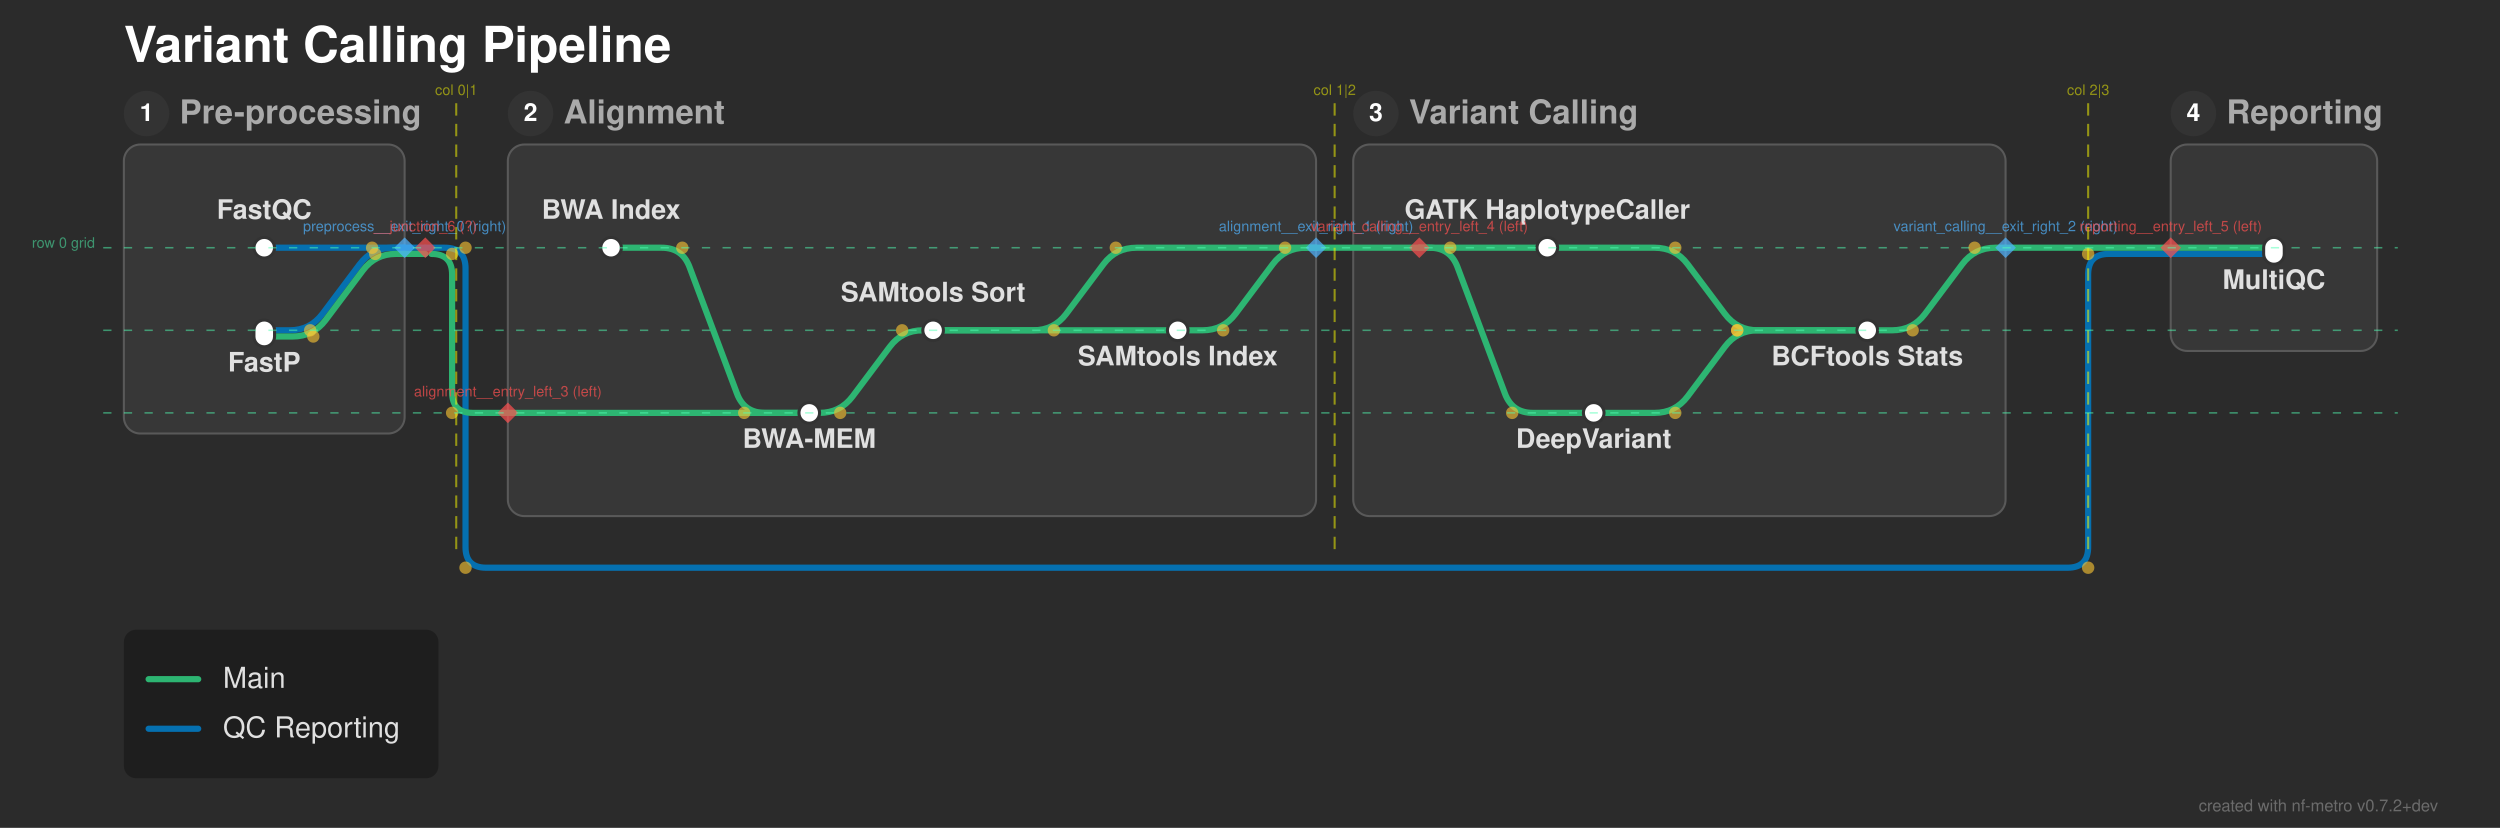
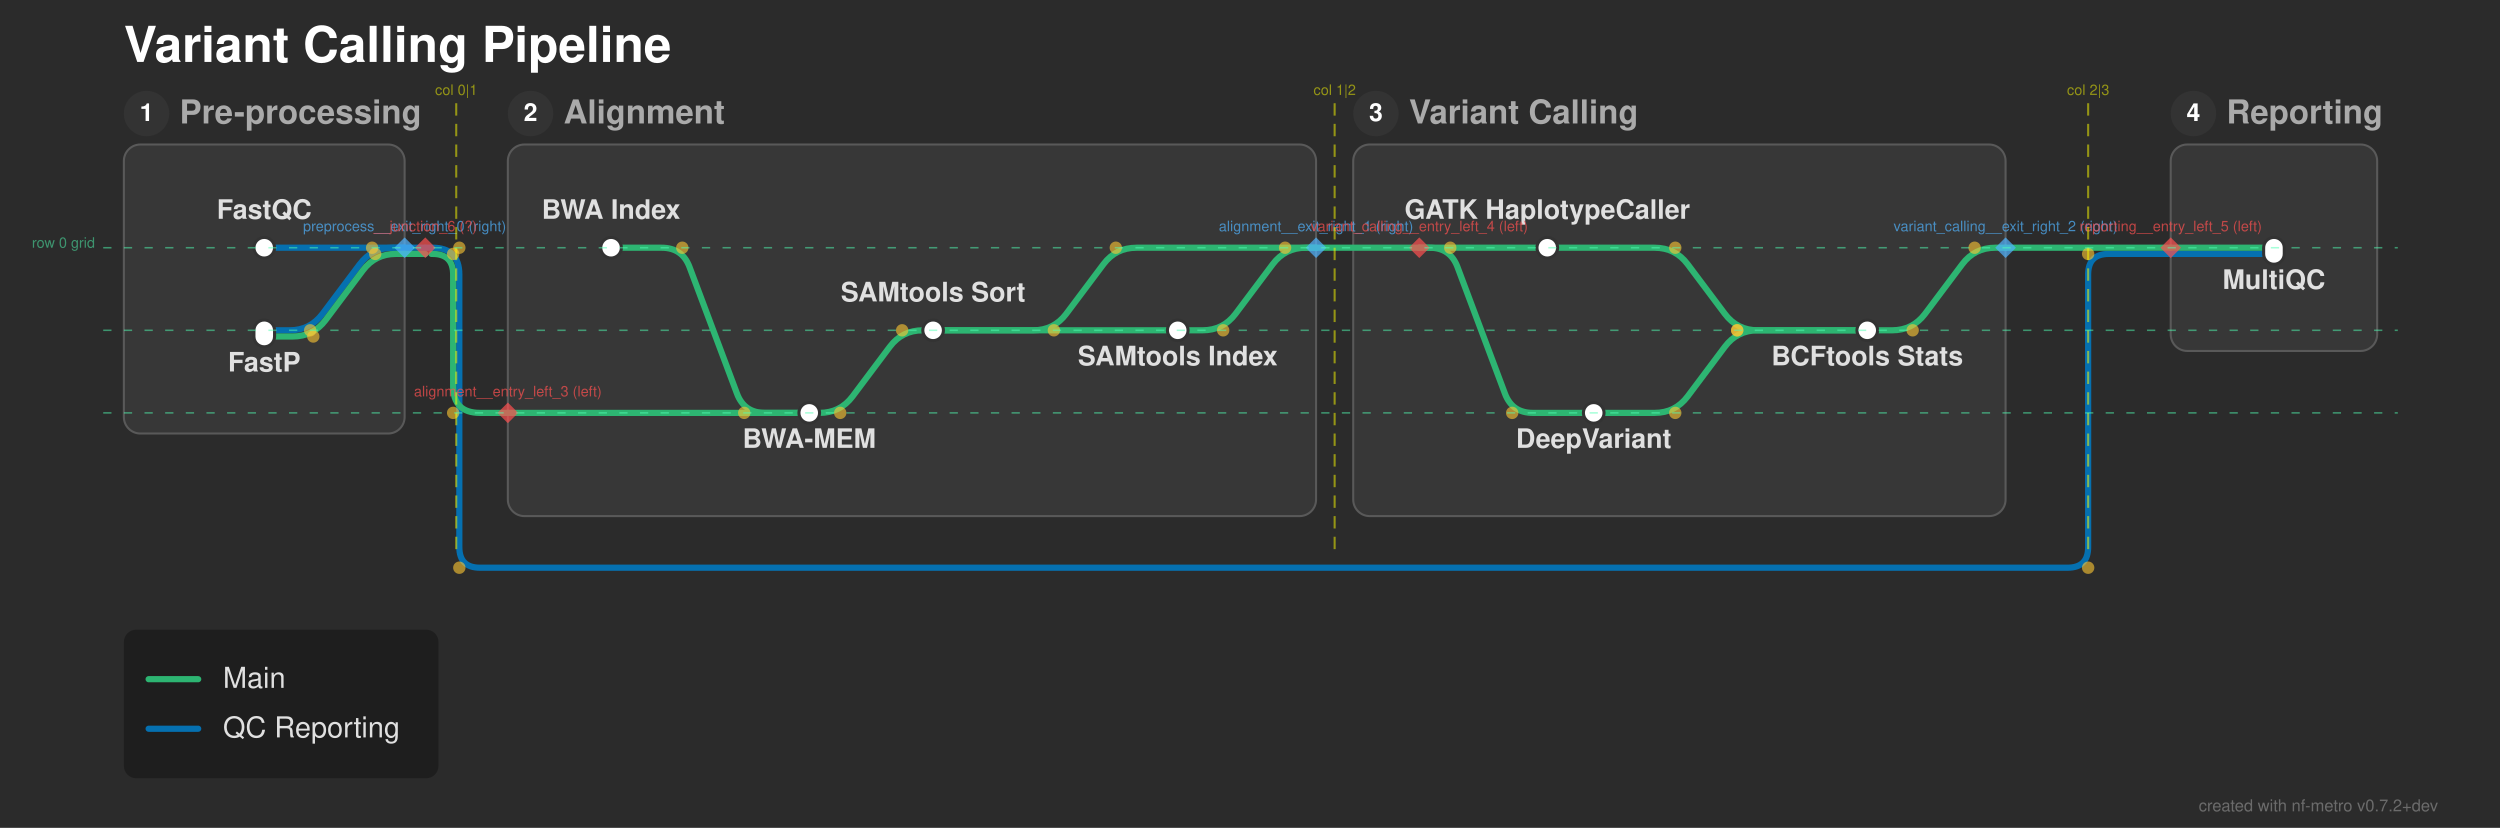
<svg xmlns="http://www.w3.org/2000/svg" width="1211" height="401" viewBox="0 0 1211 401">
  <defs>
</defs>
  <rect x="0" y="0" width="1211" height="401" fill="#2b2b2b" />
  <text x="60.0" y="30.0" font-size="24.0" fill="#ffffff" font-family="'Helvetica Neue', Helvetica, Arial, sans-serif" font-weight="bold" class="nf-metro-title">Variant Calling Pipeline</text>
  <rect x="60.0" y="70.0" width="136.0" height="140.0" rx="8" ry="8" fill="#373737" stroke="#595959" stroke-width="1.0" class="nf-metro-section-box" data-section-id="preprocess" data-section-lines="main,qc" />
  <circle cx="71.0" cy="55.0" r="11" fill="#333333" class="nf-metro-section-num-circle" data-section-id="preprocess" />
  <text x="71.0" y="55.0" font-size="12" fill="#ffffff" font-family="'Helvetica Neue', Helvetica, Arial, sans-serif" font-weight="bold" text-anchor="middle" dy="0.3em" data-section-id="preprocess">1</text>
  <text x="87.0" y="55.0" font-size="16.0" fill="#aaaaaa" font-family="'Helvetica Neue', Helvetica, Arial, sans-serif" font-weight="bold" dy="0.3em" class="nf-metro-section-label" data-section-id="preprocess">Pre-processing</text>
  <rect x="246.0" y="70.0" width="391.5" height="180.0" rx="8" ry="8" fill="#373737" stroke="#595959" stroke-width="1.0" class="nf-metro-section-box" data-section-id="alignment" data-section-lines="main" />
  <circle cx="257.0" cy="55.0" r="11" fill="#333333" class="nf-metro-section-num-circle" data-section-id="alignment" />
  <text x="257.0" y="55.0" font-size="12" fill="#ffffff" font-family="'Helvetica Neue', Helvetica, Arial, sans-serif" font-weight="bold" text-anchor="middle" dy="0.3em" data-section-id="alignment">2</text>
  <text x="273.0" y="55.0" font-size="16.0" fill="#aaaaaa" font-family="'Helvetica Neue', Helvetica, Arial, sans-serif" font-weight="bold" dy="0.3em" class="nf-metro-section-label" data-section-id="alignment">Alignment</text>
  <rect x="655.5" y="70.0" width="316.0" height="180.0" rx="8" ry="8" fill="#373737" stroke="#595959" stroke-width="1.0" class="nf-metro-section-box" data-section-id="variant_calling" data-section-lines="main" />
  <circle cx="666.5" cy="55.0" r="11" fill="#333333" class="nf-metro-section-num-circle" data-section-id="variant_calling" />
  <text x="666.5" y="55.0" font-size="12" fill="#ffffff" font-family="'Helvetica Neue', Helvetica, Arial, sans-serif" font-weight="bold" text-anchor="middle" dy="0.3em" data-section-id="variant_calling">3</text>
  <text x="682.5" y="55.0" font-size="16.0" fill="#aaaaaa" font-family="'Helvetica Neue', Helvetica, Arial, sans-serif" font-weight="bold" dy="0.3em" class="nf-metro-section-label" data-section-id="variant_calling">Variant Calling</text>
  <rect x="1051.5" y="70.0" width="100.0" height="100.0" rx="8" ry="8" fill="#373737" stroke="#595959" stroke-width="1.0" class="nf-metro-section-box" data-section-id="reporting" data-section-lines="main,qc" />
  <circle cx="1062.5" cy="55.0" r="11" fill="#333333" class="nf-metro-section-num-circle" data-section-id="reporting" />
  <text x="1062.5" y="55.0" font-size="12" fill="#ffffff" font-family="'Helvetica Neue', Helvetica, Arial, sans-serif" font-weight="bold" text-anchor="middle" dy="0.3em" data-section-id="reporting">4</text>
  <text x="1078.5" y="55.0" font-size="16.0" fill="#aaaaaa" font-family="'Helvetica Neue', Helvetica, Arial, sans-serif" font-weight="bold" dy="0.3em" class="nf-metro-section-label" data-section-id="reporting">Reporting</text>
  <path d="M128.0,120.0 L196.0,120.0" stroke="#0570b0" stroke-width="3.0" stroke-linecap="round" class="metro-line-qc" data-line-id="qc" />
  <path d="M1051.5,123.0 L1101.5,123.0" stroke="#0570b0" stroke-width="3.0" stroke-linecap="round" class="metro-line-qc" data-line-id="qc" />
  <path d="M128.0,160.0 L140.25,160.0 Q150.25,160.0,156.25,152.0 L174.25,128.0 Q180.25,120.0,190.25,120.0 L196.0,120.0" stroke="#0570b0" stroke-width="3.0" fill="none" stroke-linecap="round" stroke-linejoin="round" class="metro-line-qc" data-line-id="qc" />
  <path d="M196.0,120.0 L206.0,120.0" stroke="#0570b0" stroke-width="3.0" stroke-linecap="round" class="metro-line-qc" data-line-id="qc" />
-   <path d="M206.0,120.0 L215.5,120.0 Q225.5,120.0,225.5,130.0 L225.5,265.0 Q225.5,275.0,235.5,275.0 L1001.5,275.0 Q1011.5,275.0,1011.5,265.0 L1011.5,133.0 Q1011.5,123.0,1021.5,123.0 L1051.5,123.0" stroke="#0570b0" stroke-width="3.0" fill="none" stroke-linecap="round" stroke-linejoin="round" class="metro-line-qc" data-line-id="qc" />
+   <path d="M206.0,120.0 L209.5,120.0 Q222.5,120.0,222.5,133.0 L222.5,265.0 Q222.5,275.0,232.5,275.0 L1001.5,275.0 Q1011.5,275.0,1011.5,265.0 L1011.5,133.0 Q1011.5,123.0,1021.5,123.0 L1051.5,123.0" stroke="#0570b0" stroke-width="3.0" fill="none" stroke-linecap="round" stroke-linejoin="round" class="metro-line-qc" data-line-id="qc" />
  <path d="M296.0,120.0 L320.5,120.0 Q330.5,120.0,334.011,129.363 L356.989,190.637 Q360.5,200.0,370.5,200.0 L392.0,200.0" stroke="#2db572" stroke-width="3.0" fill="none" stroke-linecap="round" stroke-linejoin="round" class="metro-line-main" data-line-id="main" />
  <path d="M392.0,200.0 L397.0,200.0 Q407.0,200.0,413.0,192.0 L431.0,168.0 Q437.0,160.0,447.0,160.0 L452.0,160.0" stroke="#2db572" stroke-width="3.0" fill="none" stroke-linecap="round" stroke-linejoin="round" class="metro-line-main" data-line-id="main" />
  <path d="M452.0,160.0 L570.5,160.0" stroke="#2db572" stroke-width="3.0" stroke-linecap="round" class="metro-line-main" data-line-id="main" />
  <path d="M749.5,120.0 L801.5,120.0 Q811.5,120.0,817.5,128.0 L835.5,152.0 Q841.5,160.0,851.5,160.0 L904.5,160.0" stroke="#2db572" stroke-width="3.0" fill="none" stroke-linecap="round" stroke-linejoin="round" class="metro-line-main" data-line-id="main" />
  <path d="M772.0,200.0 L801.5,200.0 Q811.5,200.0,817.5,192.0 L835.5,168.0 Q841.5,160.0,851.5,160.0 L904.5,160.0" stroke="#2db572" stroke-width="3.0" fill="none" stroke-linecap="round" stroke-linejoin="round" class="metro-line-main" data-line-id="main" />
  <path d="M128.0,163.0 L141.75,163.0 Q151.75,163.0,157.75,155.0 L175.75,131.0 Q181.75,123.0,191.75,123.0 L196.0,123.0" stroke="#2db572" stroke-width="3.0" fill="none" stroke-linecap="round" stroke-linejoin="round" class="metro-line-main" data-line-id="main" />
  <path d="M246.0,200.0 L392.0,200.0" stroke="#2db572" stroke-width="3.0" stroke-linecap="round" class="metro-line-main" data-line-id="main" />
  <path d="M452.0,160.0 L500.5,160.0 Q510.5,160.0,516.5,152.0 L534.5,128.0 Q540.5,120.0,550.5,120.0 L637.5,120.0" stroke="#2db572" stroke-width="3.0" fill="none" stroke-linecap="round" stroke-linejoin="round" class="metro-line-main" data-line-id="main" />
  <path d="M687.5,120.0 L749.5,120.0" stroke="#2db572" stroke-width="3.0" stroke-linecap="round" class="metro-line-main" data-line-id="main" />
  <path d="M687.5,120.0 L692.5,120.0 Q702.5,120.0,706.011,129.363 L728.989,190.637 Q732.5,200.0,742.5,200.0 L772.0,200.0" stroke="#2db572" stroke-width="3.0" fill="none" stroke-linecap="round" stroke-linejoin="round" class="metro-line-main" data-line-id="main" />
  <path d="M570.5,160.0 L582.5,160.0 Q592.5,160.0,598.5,152.0 L616.5,128.0 Q622.5,120.0,632.5,120.0 L637.5,120.0" stroke="#2db572" stroke-width="3.0" fill="none" stroke-linecap="round" stroke-linejoin="round" class="metro-line-main" data-line-id="main" />
  <path d="M904.5,160.0 L916.5,160.0 Q926.5,160.0,932.5,152.0 L950.5,128.0 Q956.5,120.0,966.5,120.0 L971.5,120.0" stroke="#2db572" stroke-width="3.0" fill="none" stroke-linecap="round" stroke-linejoin="round" class="metro-line-main" data-line-id="main" />
  <path d="M1051.5,120.0 L1101.5,120.0" stroke="#2db572" stroke-width="3.0" stroke-linecap="round" class="metro-line-main" data-line-id="main" />
  <path d="M196.0,123.0 L206.0,123.0" stroke="#2db572" stroke-width="3.0" stroke-linecap="round" class="metro-line-main" data-line-id="main" />
-   <path d="M209.0,123.0 L209.0,123.0 Q219.0,123.0,219.0,133.0 L219.0,190.0 Q219.0,200.0,229.0,200.0 L246.0,200.0" stroke="#2db572" stroke-width="3.0" fill="none" stroke-linecap="round" stroke-linejoin="round" class="metro-line-main" data-line-id="main" />
+   <path d="M209.0,123.0 L209.5,123.0 Q219.5,123.0,219.5,133.0 L219.5,187.0 Q219.5,200.0,232.5,200.0 L246.0,200.0" stroke="#2db572" stroke-width="3.0" fill="none" stroke-linecap="round" stroke-linejoin="round" class="metro-line-main" data-line-id="main" />
  <path d="M637.5,120.0 L687.5,120.0" stroke="#2db572" stroke-width="3.0" stroke-linecap="round" class="metro-line-main" data-line-id="main" />
  <path d="M971.5,120.0 L1051.5,120.0" stroke="#2db572" stroke-width="3.0" stroke-linecap="round" class="metro-line-main" data-line-id="main" />
  <rect x="123.0" y="115.0" width="10.0" height="10.0" rx="5.0" ry="5.0" fill="#ffffff" stroke="#333333" stroke-width="1.5" class="nf-metro-station" data-station-id="fastqc" data-station-lines="qc" data-station-label="FastQC" data-section-id="preprocess" data-section-name="Pre-processing" />
  <rect x="123.0" y="155.0" width="10.0" height="13.0" rx="5.0" ry="5.0" fill="#ffffff" stroke="#333333" stroke-width="1.5" class="nf-metro-station" data-station-id="fastp" data-station-lines="main,qc" data-station-label="FastP" data-section-id="preprocess" data-section-name="Pre-processing" />
  <rect x="291.0" y="115.0" width="10.0" height="10.0" rx="5.0" ry="5.0" fill="#ffffff" stroke="#333333" stroke-width="1.5" class="nf-metro-station" data-station-id="bwa_index" data-station-lines="main" data-station-label="BWA Index" data-section-id="alignment" data-section-name="Alignment" />
  <rect x="387.0" y="195.0" width="10.0" height="10.0" rx="5.0" ry="5.0" fill="#ffffff" stroke="#333333" stroke-width="1.5" class="nf-metro-station" data-station-id="bwa_mem" data-station-lines="main" data-station-label="BWA-MEM" data-section-id="alignment" data-section-name="Alignment" />
  <rect x="447.0" y="155.0" width="10.0" height="10.0" rx="5.0" ry="5.0" fill="#ffffff" stroke="#333333" stroke-width="1.5" class="nf-metro-station" data-station-id="samtools_sort" data-station-lines="main" data-station-label="SAMtools Sort" data-section-id="alignment" data-section-name="Alignment" />
  <rect x="565.5" y="155.0" width="10.0" height="10.0" rx="5.0" ry="5.0" fill="#ffffff" stroke="#333333" stroke-width="1.5" class="nf-metro-station" data-station-id="samtools_index" data-station-lines="main" data-station-label="SAMtools Index" data-section-id="alignment" data-section-name="Alignment" />
  <rect x="744.5" y="115.0" width="10.0" height="10.0" rx="5.0" ry="5.0" fill="#ffffff" stroke="#333333" stroke-width="1.5" class="nf-metro-station" data-station-id="gatk" data-station-lines="main" data-station-label="GATK HaplotypeCaller" data-section-id="variant_calling" data-section-name="Variant Calling" />
  <rect x="767.0" y="195.0" width="10.0" height="10.0" rx="5.0" ry="5.0" fill="#ffffff" stroke="#333333" stroke-width="1.5" class="nf-metro-station" data-station-id="deepvariant" data-station-lines="main" data-station-label="DeepVariant" data-section-id="variant_calling" data-section-name="Variant Calling" />
  <rect x="899.5" y="155.0" width="10.0" height="10.0" rx="5.0" ry="5.0" fill="#ffffff" stroke="#333333" stroke-width="1.5" class="nf-metro-station" data-station-id="bcftools" data-station-lines="main" data-station-label="BCFtools Stats" data-section-id="variant_calling" data-section-name="Variant Calling" />
  <rect x="1096.5" y="115.0" width="10.0" height="13.0" rx="5.0" ry="5.0" fill="#ffffff" stroke="#333333" stroke-width="1.5" class="nf-metro-station" data-station-id="multiqc" data-station-lines="main,qc" data-station-label="MultiQC" data-section-id="reporting" data-section-name="Reporting" />
  <text x="296.0" y="106.0" font-size="13.0" fill="#e0e0e0" font-family="'Helvetica Neue', Helvetica, Arial, sans-serif" font-weight="bold" text-anchor="middle" dominant-baseline="auto" data-station-id="bwa_index" class="nf-metro-station-label">BWA Index</text>
  <text x="749.5" y="106.0" font-size="13.0" fill="#e0e0e0" font-family="'Helvetica Neue', Helvetica, Arial, sans-serif" font-weight="bold" text-anchor="middle" dominant-baseline="auto" data-station-id="gatk" class="nf-metro-station-label">GATK HaplotypeCaller</text>
  <text x="772.0" y="211.0" font-size="13.0" fill="#e0e0e0" font-family="'Helvetica Neue', Helvetica, Arial, sans-serif" font-weight="bold" text-anchor="middle" dominant-baseline="hanging" data-station-id="deepvariant" class="nf-metro-station-label">DeepVariant</text>
  <text x="128.0" y="106.0" font-size="13.0" fill="#e0e0e0" font-family="'Helvetica Neue', Helvetica, Arial, sans-serif" font-weight="bold" text-anchor="middle" dominant-baseline="auto" data-station-id="fastqc" class="nf-metro-station-label">FastQC</text>
  <text x="1101.5" y="134.0" font-size="13.0" fill="#e0e0e0" font-family="'Helvetica Neue', Helvetica, Arial, sans-serif" font-weight="bold" text-anchor="middle" dominant-baseline="hanging" data-station-id="multiqc" class="nf-metro-station-label">MultiQC</text>
  <text x="128.0" y="174.0" font-size="13.0" fill="#e0e0e0" font-family="'Helvetica Neue', Helvetica, Arial, sans-serif" font-weight="bold" text-anchor="middle" dominant-baseline="hanging" data-station-id="fastp" class="nf-metro-station-label">FastP</text>
  <text x="904.5" y="171.0" font-size="13.0" fill="#e0e0e0" font-family="'Helvetica Neue', Helvetica, Arial, sans-serif" font-weight="bold" text-anchor="middle" dominant-baseline="hanging" data-station-id="bcftools" class="nf-metro-station-label">BCFtools Stats</text>
  <text x="392.0" y="211.0" font-size="13.0" fill="#e0e0e0" font-family="'Helvetica Neue', Helvetica, Arial, sans-serif" font-weight="bold" text-anchor="middle" dominant-baseline="hanging" data-station-id="bwa_mem" class="nf-metro-station-label">BWA-MEM</text>
  <text x="452.0" y="146.0" font-size="13.0" fill="#e0e0e0" font-family="'Helvetica Neue', Helvetica, Arial, sans-serif" font-weight="bold" text-anchor="middle" dominant-baseline="auto" data-station-id="samtools_sort" class="nf-metro-station-label">SAMtools Sort</text>
  <text x="570.5" y="171.0" font-size="13.0" fill="#e0e0e0" font-family="'Helvetica Neue', Helvetica, Arial, sans-serif" font-weight="bold" text-anchor="middle" dominant-baseline="hanging" data-station-id="samtools_index" class="nf-metro-station-label">SAMtools Index</text>
  <circle cx="330.5" cy="120.0" r="3.0" fill="rgba(255, 200, 50, 0.6)" />
  <circle cx="360.5" cy="200.0" r="3.0" fill="rgba(255, 200, 50, 0.6)" />
  <circle cx="407.0" cy="200.0" r="3.0" fill="rgba(255, 200, 50, 0.6)" />
  <circle cx="437.0" cy="160.0" r="3.0" fill="rgba(255, 200, 50, 0.6)" />
  <circle cx="811.5" cy="120.0" r="3.0" fill="rgba(255, 200, 50, 0.6)" />
  <circle cx="841.5" cy="160.0" r="3.0" fill="rgba(255, 200, 50, 0.6)" />
  <circle cx="811.5" cy="200.0" r="3.0" fill="rgba(255, 200, 50, 0.6)" />
  <circle cx="841.5" cy="160.0" r="3.0" fill="rgba(255, 200, 50, 0.6)" />
  <circle cx="151.75" cy="163.0" r="3.0" fill="rgba(255, 200, 50, 0.6)" />
  <circle cx="181.75" cy="123.0" r="3.0" fill="rgba(255, 200, 50, 0.6)" />
  <circle cx="510.5" cy="160.0" r="3.0" fill="rgba(255, 200, 50, 0.6)" />
  <circle cx="540.5" cy="120.0" r="3.0" fill="rgba(255, 200, 50, 0.6)" />
  <circle cx="702.5" cy="120.0" r="3.0" fill="rgba(255, 200, 50, 0.6)" />
  <circle cx="732.5" cy="200.0" r="3.0" fill="rgba(255, 200, 50, 0.6)" />
  <circle cx="592.5" cy="160.0" r="3.0" fill="rgba(255, 200, 50, 0.6)" />
  <circle cx="622.5" cy="120.0" r="3.0" fill="rgba(255, 200, 50, 0.6)" />
  <circle cx="926.5" cy="160.0" r="3.0" fill="rgba(255, 200, 50, 0.6)" />
  <circle cx="956.5" cy="120.0" r="3.0" fill="rgba(255, 200, 50, 0.6)" />
  <circle cx="150.25" cy="160.0" r="3.0" fill="rgba(255, 200, 50, 0.6)" />
  <circle cx="180.25" cy="120.0" r="3.0" fill="rgba(255, 200, 50, 0.6)" />
-   <circle cx="219.0" cy="123.0" r="3.0" fill="rgba(255, 200, 50, 0.6)" />
-   <circle cx="219.0" cy="200.0" r="3.0" fill="rgba(255, 200, 50, 0.6)" />
-   <circle cx="225.5" cy="120.0" r="3.0" fill="rgba(255, 200, 50, 0.6)" />
-   <circle cx="225.5" cy="275.0" r="3.0" fill="rgba(255, 200, 50, 0.6)" />
+   <circle cx="219.5" cy="123.0" r="3.0" fill="rgba(255, 200, 50, 0.6)" />
+   <circle cx="219.5" cy="200.0" r="3.0" fill="rgba(255, 200, 50, 0.6)" />
+   <circle cx="222.5" cy="120.0" r="3.0" fill="rgba(255, 200, 50, 0.6)" />
+   <circle cx="222.5" cy="275.0" r="3.0" fill="rgba(255, 200, 50, 0.6)" />
  <circle cx="1011.5" cy="275.0" r="3.0" fill="rgba(255, 200, 50, 0.6)" />
  <circle cx="1011.5" cy="123.0" r="3.0" fill="rgba(255, 200, 50, 0.6)" />
  <path d="M196.0,115.0 L201.0,120.0 L196.0,125.0 L191.0,120.0 Z" fill="rgba(80, 180, 255, 0.7)" stroke="none" />
  <text x="196.0" y="112.0" font-size="7" fill="rgba(80, 180, 255, 0.7)" font-family="'Helvetica Neue', Helvetica, Arial, sans-serif" text-anchor="middle" dominant-baseline="auto">preprocess__exit_right_0 (right)</text>
  <path d="M637.5,115.0 L642.5,120.0 L637.5,125.0 L632.5,120.0 Z" fill="rgba(80, 180, 255, 0.7)" stroke="none" />
  <text x="637.5" y="112.0" font-size="7" fill="rgba(80, 180, 255, 0.7)" font-family="'Helvetica Neue', Helvetica, Arial, sans-serif" text-anchor="middle" dominant-baseline="auto">alignment__exit_right_1 (right)</text>
  <path d="M971.5,115.0 L976.5,120.0 L971.5,125.0 L966.5,120.0 Z" fill="rgba(80, 180, 255, 0.7)" stroke="none" />
  <text x="971.5" y="112.0" font-size="7" fill="rgba(80, 180, 255, 0.7)" font-family="'Helvetica Neue', Helvetica, Arial, sans-serif" text-anchor="middle" dominant-baseline="auto">variant_calling__exit_right_2 (right)</text>
  <path d="M246.0,195.0 L251.0,200.0 L246.0,205.0 L241.0,200.0 Z" fill="rgba(255, 80, 80, 0.7)" stroke="none" />
  <text x="246.0" y="192.0" font-size="7" fill="rgba(255, 80, 80, 0.7)" font-family="'Helvetica Neue', Helvetica, Arial, sans-serif" text-anchor="middle" dominant-baseline="auto">alignment__entry_left_3 (left)</text>
  <path d="M687.5,115.0 L692.5,120.0 L687.5,125.0 L682.5,120.0 Z" fill="rgba(255, 80, 80, 0.7)" stroke="none" />
  <text x="687.5" y="112.0" font-size="7" fill="rgba(255, 80, 80, 0.7)" font-family="'Helvetica Neue', Helvetica, Arial, sans-serif" text-anchor="middle" dominant-baseline="auto">variant_calling__entry_left_4 (left)</text>
  <path d="M1051.5,115.0 L1056.5,120.0 L1051.5,125.0 L1046.5,120.0 Z" fill="rgba(255, 80, 80, 0.7)" stroke="none" />
  <text x="1051.5" y="112.0" font-size="7" fill="rgba(255, 80, 80, 0.7)" font-family="'Helvetica Neue', Helvetica, Arial, sans-serif" text-anchor="middle" dominant-baseline="auto">reporting__entry_left_5 (left)</text>
  <path d="M206.0,115.0 L211.0,120.0 L206.0,125.0 L201.0,120.0 Z" fill="rgba(255, 80, 80, 0.7)" stroke="none" />
  <text x="206.0" y="112.0" font-size="7" fill="rgba(255, 80, 80, 0.7)" font-family="'Helvetica Neue', Helvetica, Arial, sans-serif" text-anchor="middle" dominant-baseline="auto">__junction_6 (?)</text>
  <path d="M221.0,50.0 L221.0,270.0" stroke="rgba(255, 255, 0, 0.5)" stroke-width="1" stroke-dasharray="6,4" />
  <text x="221.0" y="46.0" font-size="7" fill="rgba(255, 255, 0, 0.5)" font-family="'Helvetica Neue', Helvetica, Arial, sans-serif" text-anchor="middle">col 0|1</text>
  <path d="M646.5,50.0 L646.5,270.0" stroke="rgba(255, 255, 0, 0.5)" stroke-width="1" stroke-dasharray="6,4" />
  <text x="646.5" y="46.0" font-size="7" fill="rgba(255, 255, 0, 0.5)" font-family="'Helvetica Neue', Helvetica, Arial, sans-serif" text-anchor="middle">col 1|2</text>
  <path d="M1011.5,50.0 L1011.5,270.0" stroke="rgba(255, 255, 0, 0.5)" stroke-width="1" stroke-dasharray="6,4" />
  <text x="1011.5" y="46.0" font-size="7" fill="rgba(255, 255, 0, 0.5)" font-family="'Helvetica Neue', Helvetica, Arial, sans-serif" text-anchor="middle">col 2|3</text>
  <path d="M50.0,120.0 L1161.5,120.0" stroke="rgba(80, 255, 180, 0.5)" stroke-width="0.75" stroke-dasharray="4,6" />
  <text x="46.0" y="120.0" font-size="7" fill="rgba(80, 255, 180, 0.5)" font-family="'Helvetica Neue', Helvetica, Arial, sans-serif" text-anchor="end">row 0 grid</text>
  <path d="M50.0,160.0 L1161.5,160.0" stroke="rgba(80, 255, 180, 0.5)" stroke-width="0.75" stroke-dasharray="4,6" />
  <path d="M50.0,200.0 L1161.5,200.0" stroke="rgba(80, 255, 180, 0.5)" stroke-width="0.75" stroke-dasharray="4,6" />
  <rect x="60.0" y="305.0" width="152.4" height="72.0" rx="6" ry="6" fill="rgba(0, 0, 0, 0.3)" />
  <path d="M72.0,329.0 L96.0,329.0" stroke="#2db572" stroke-width="3.0" stroke-linecap="round" />
  <text x="108.0" y="329.0" font-size="14.0" fill="#e0e0e0" font-family="'Helvetica Neue', Helvetica, Arial, sans-serif" dy="0.3em">Main</text>
  <path d="M72.0,353.0 L96.0,353.0" stroke="#0570b0" stroke-width="3.0" stroke-linecap="round" />
  <text x="108.0" y="353.0" font-size="14.0" fill="#e0e0e0" font-family="'Helvetica Neue', Helvetica, Arial, sans-serif" dy="0.3em">QC Reporting</text>
  <text x="1181.0" y="393.0" font-size="8" fill="rgba(150, 150, 150, 0.6)" font-family="'Helvetica Neue', Helvetica, Arial, sans-serif" text-anchor="end">created with nf-metro v0.7.2+dev</text>
</svg>
